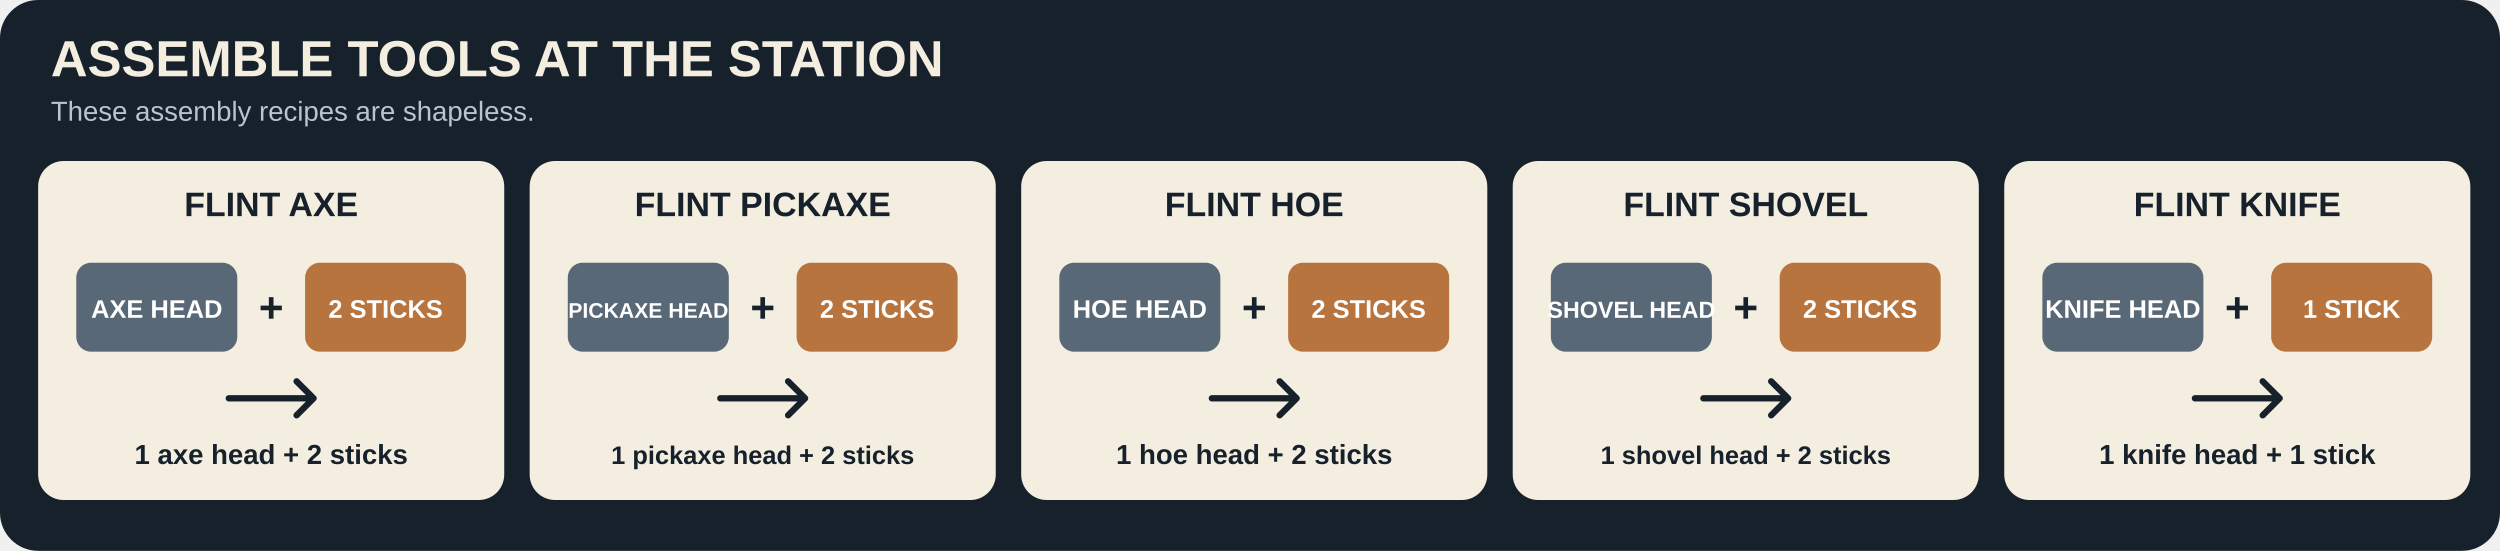
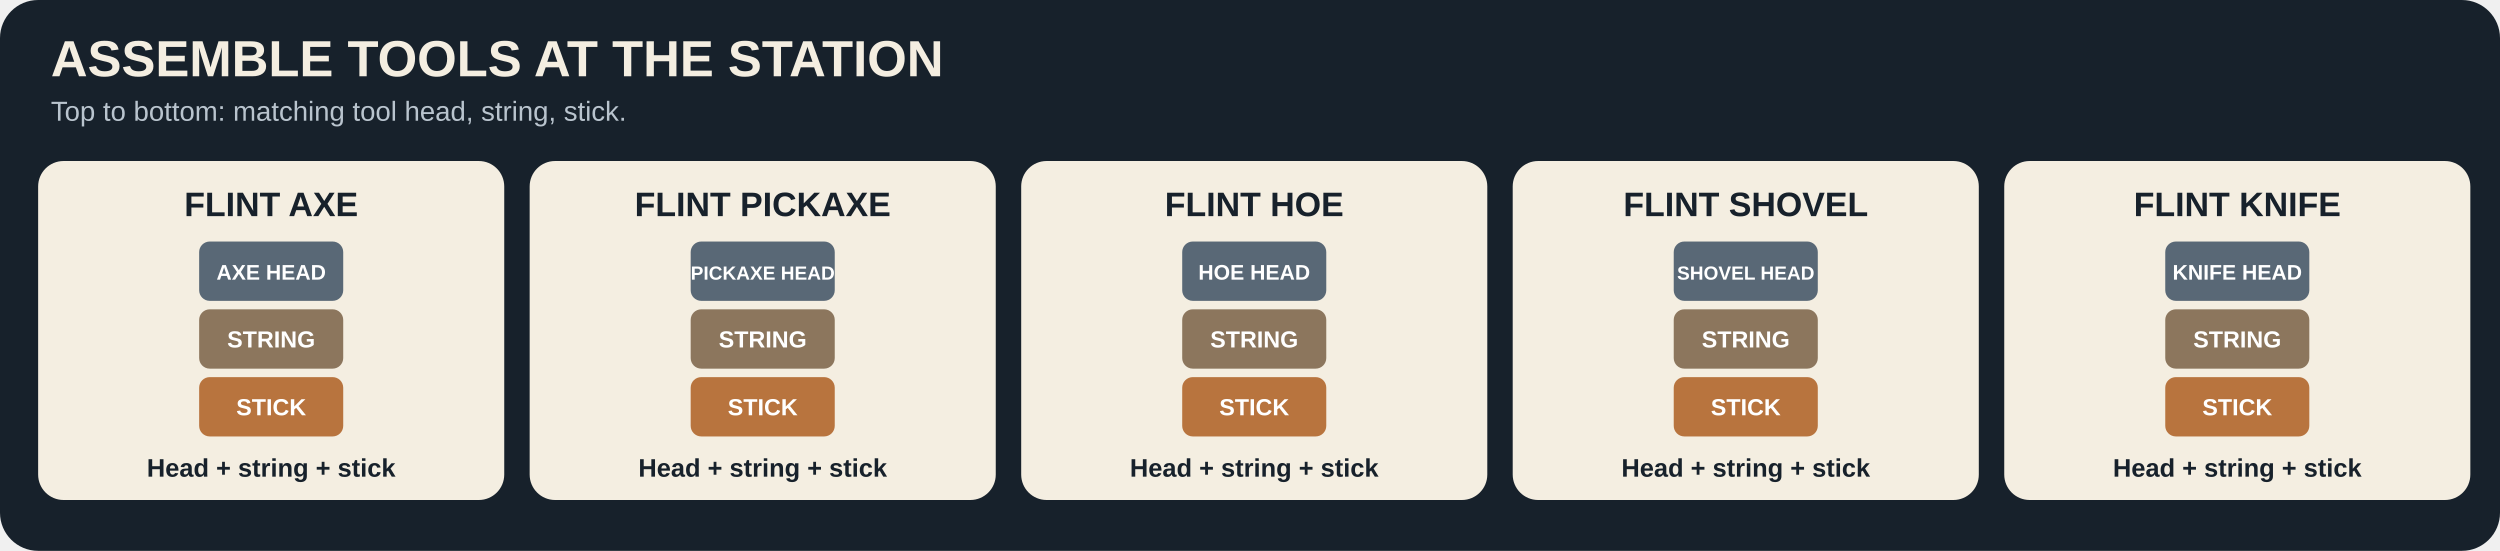
<svg xmlns="http://www.w3.org/2000/svg" viewBox="0 0 1180 260" role="img" aria-labelledby="title description">
  <rect width="1180" height="260" rx="18" fill="#17212b" />
  <text x="24" y="36" fill="#f4eee1" font-family="Arial, sans-serif" font-size="24" font-weight="700">ASSEMBLE TOOLS AT THE STATION</text>
-   <text x="24" y="57" fill="#b9c4ce" font-family="Arial, sans-serif" font-size="13">These assembly recipes are shapeless.</text>
+   <text x="24" y="57" fill="#b9c4ce" font-family="Arial, sans-serif" font-size="13">Top to bottom: matching tool head, string, stick.</text>
  <g font-family="Arial, sans-serif" text-anchor="middle">
    <g transform="translate(18 76)">
      <rect width="220" height="160" rx="12" fill="#f4eee1" />
      <text x="110" y="26" fill="#17212b" font-size="16" font-weight="700">FLINT AXE</text>
-       <rect x="18" y="48" width="76" height="42" rx="7" fill="#596876" />
-       <text x="56" y="74" fill="#fff" font-size="12" font-weight="700">AXE HEAD</text>
-       <text x="110" y="76" fill="#17212b" font-size="20" font-weight="700">+</text>
-       <rect x="126" y="48" width="76" height="42" rx="7" fill="#b8743e" />
-       <text x="164" y="74" fill="#fff" font-size="12" font-weight="700">2 STICKS</text>
-       <path d="M90 112h40m-8-8 8 8-8 8" fill="none" stroke="#17212b" stroke-width="3" stroke-linecap="round" stroke-linejoin="round" />
-       <text x="110" y="143" fill="#17212b" font-size="13" font-weight="700">1 axe head + 2 sticks</text>
+       <rect x="76" y="38" width="68" height="28" rx="5" fill="#596876" />
+       <text x="110" y="56" fill="#fff" font-size="10" font-weight="700">AXE HEAD</text>
+       <rect x="76" y="70" width="68" height="28" rx="5" fill="#8c765d" />
+       <text x="110" y="88" fill="#fff" font-size="11" font-weight="700">STRING</text>
+       <rect x="76" y="102" width="68" height="28" rx="5" fill="#b8743e" />
+       <text x="110" y="120" fill="#fff" font-size="11" font-weight="700">STICK</text>
+       <text x="110" y="149" fill="#17212b" font-size="12" font-weight="700">Head + string + stick</text>
    </g>
    <g transform="translate(250 76)">
      <rect width="220" height="160" rx="12" fill="#f4eee1" />
      <text x="110" y="26" fill="#17212b" font-size="16" font-weight="700">FLINT PICKAXE</text>
-       <rect x="18" y="48" width="76" height="42" rx="7" fill="#596876" />
-       <text x="56" y="74" fill="#fff" font-size="10" font-weight="700">PICKAXE HEAD</text>
-       <text x="110" y="76" fill="#17212b" font-size="20" font-weight="700">+</text>
-       <rect x="126" y="48" width="76" height="42" rx="7" fill="#b8743e" />
-       <text x="164" y="74" fill="#fff" font-size="12" font-weight="700">2 STICKS</text>
-       <path d="M90 112h40m-8-8 8 8-8 8" fill="none" stroke="#17212b" stroke-width="3" stroke-linecap="round" stroke-linejoin="round" />
-       <text x="110" y="143" fill="#17212b" font-size="12" font-weight="700">1 pickaxe head + 2 sticks</text>
+       <rect x="76" y="38" width="68" height="28" rx="5" fill="#596876" />
+       <text x="110" y="56" fill="#fff" font-size="9" font-weight="700">PICKAXE HEAD</text>
+       <rect x="76" y="70" width="68" height="28" rx="5" fill="#8c765d" />
+       <text x="110" y="88" fill="#fff" font-size="11" font-weight="700">STRING</text>
+       <rect x="76" y="102" width="68" height="28" rx="5" fill="#b8743e" />
+       <text x="110" y="120" fill="#fff" font-size="11" font-weight="700">STICK</text>
+       <text x="110" y="149" fill="#17212b" font-size="12" font-weight="700">Head + string + stick</text>
    </g>
    <g transform="translate(482 76)">
      <rect width="220" height="160" rx="12" fill="#f4eee1" />
      <text x="110" y="26" fill="#17212b" font-size="16" font-weight="700">FLINT HOE</text>
-       <rect x="18" y="48" width="76" height="42" rx="7" fill="#596876" />
-       <text x="56" y="74" fill="#fff" font-size="12" font-weight="700">HOE HEAD</text>
-       <text x="110" y="76" fill="#17212b" font-size="20" font-weight="700">+</text>
-       <rect x="126" y="48" width="76" height="42" rx="7" fill="#b8743e" />
-       <text x="164" y="74" fill="#fff" font-size="12" font-weight="700">2 STICKS</text>
-       <path d="M90 112h40m-8-8 8 8-8 8" fill="none" stroke="#17212b" stroke-width="3" stroke-linecap="round" stroke-linejoin="round" />
-       <text x="110" y="143" fill="#17212b" font-size="13" font-weight="700">1 hoe head + 2 sticks</text>
+       <rect x="76" y="38" width="68" height="28" rx="5" fill="#596876" />
+       <text x="110" y="56" fill="#fff" font-size="10" font-weight="700">HOE HEAD</text>
+       <rect x="76" y="70" width="68" height="28" rx="5" fill="#8c765d" />
+       <text x="110" y="88" fill="#fff" font-size="11" font-weight="700">STRING</text>
+       <rect x="76" y="102" width="68" height="28" rx="5" fill="#b8743e" />
+       <text x="110" y="120" fill="#fff" font-size="11" font-weight="700">STICK</text>
+       <text x="110" y="149" fill="#17212b" font-size="12" font-weight="700">Head + string + stick</text>
    </g>
    <g transform="translate(714 76)">
      <rect width="220" height="160" rx="12" fill="#f4eee1" />
      <text x="110" y="26" fill="#17212b" font-size="16" font-weight="700">FLINT SHOVEL</text>
-       <rect x="18" y="48" width="76" height="42" rx="7" fill="#596876" />
-       <text x="56" y="74" fill="#fff" font-size="11" font-weight="700">SHOVEL HEAD</text>
-       <text x="110" y="76" fill="#17212b" font-size="20" font-weight="700">+</text>
-       <rect x="126" y="48" width="76" height="42" rx="7" fill="#b8743e" />
-       <text x="164" y="74" fill="#fff" font-size="12" font-weight="700">2 STICKS</text>
-       <path d="M90 112h40m-8-8 8 8-8 8" fill="none" stroke="#17212b" stroke-width="3" stroke-linecap="round" stroke-linejoin="round" />
-       <text x="110" y="143" fill="#17212b" font-size="12" font-weight="700">1 shovel head + 2 sticks</text>
+       <rect x="76" y="38" width="68" height="28" rx="5" fill="#596876" />
+       <text x="110" y="56" fill="#fff" font-size="9" font-weight="700">SHOVEL HEAD</text>
+       <rect x="76" y="70" width="68" height="28" rx="5" fill="#8c765d" />
+       <text x="110" y="88" fill="#fff" font-size="11" font-weight="700">STRING</text>
+       <rect x="76" y="102" width="68" height="28" rx="5" fill="#b8743e" />
+       <text x="110" y="120" fill="#fff" font-size="11" font-weight="700">STICK</text>
+       <text x="110" y="149" fill="#17212b" font-size="12" font-weight="700">Head + string + stick</text>
    </g>
    <g transform="translate(946 76)">
      <rect width="220" height="160" rx="12" fill="#f4eee1" />
      <text x="110" y="26" fill="#17212b" font-size="16" font-weight="700">FLINT KNIFE</text>
-       <rect x="18" y="48" width="76" height="42" rx="7" fill="#596876" />
-       <text x="56" y="74" fill="#fff" font-size="12" font-weight="700">KNIFE HEAD</text>
-       <text x="110" y="76" fill="#17212b" font-size="20" font-weight="700">+</text>
-       <rect x="126" y="48" width="76" height="42" rx="7" fill="#b8743e" />
-       <text x="164" y="74" fill="#fff" font-size="12" font-weight="700">1 STICK</text>
-       <path d="M90 112h40m-8-8 8 8-8 8" fill="none" stroke="#17212b" stroke-width="3" stroke-linecap="round" stroke-linejoin="round" />
-       <text x="110" y="143" fill="#17212b" font-size="13" font-weight="700">1 knife head + 1 stick</text>
+       <rect x="76" y="38" width="68" height="28" rx="5" fill="#596876" />
+       <text x="110" y="56" fill="#fff" font-size="10" font-weight="700">KNIFE HEAD</text>
+       <rect x="76" y="70" width="68" height="28" rx="5" fill="#8c765d" />
+       <text x="110" y="88" fill="#fff" font-size="11" font-weight="700">STRING</text>
+       <rect x="76" y="102" width="68" height="28" rx="5" fill="#b8743e" />
+       <text x="110" y="120" fill="#fff" font-size="11" font-weight="700">STICK</text>
+       <text x="110" y="149" fill="#17212b" font-size="12" font-weight="700">Head + string + stick</text>
    </g>
  </g>
</svg>
